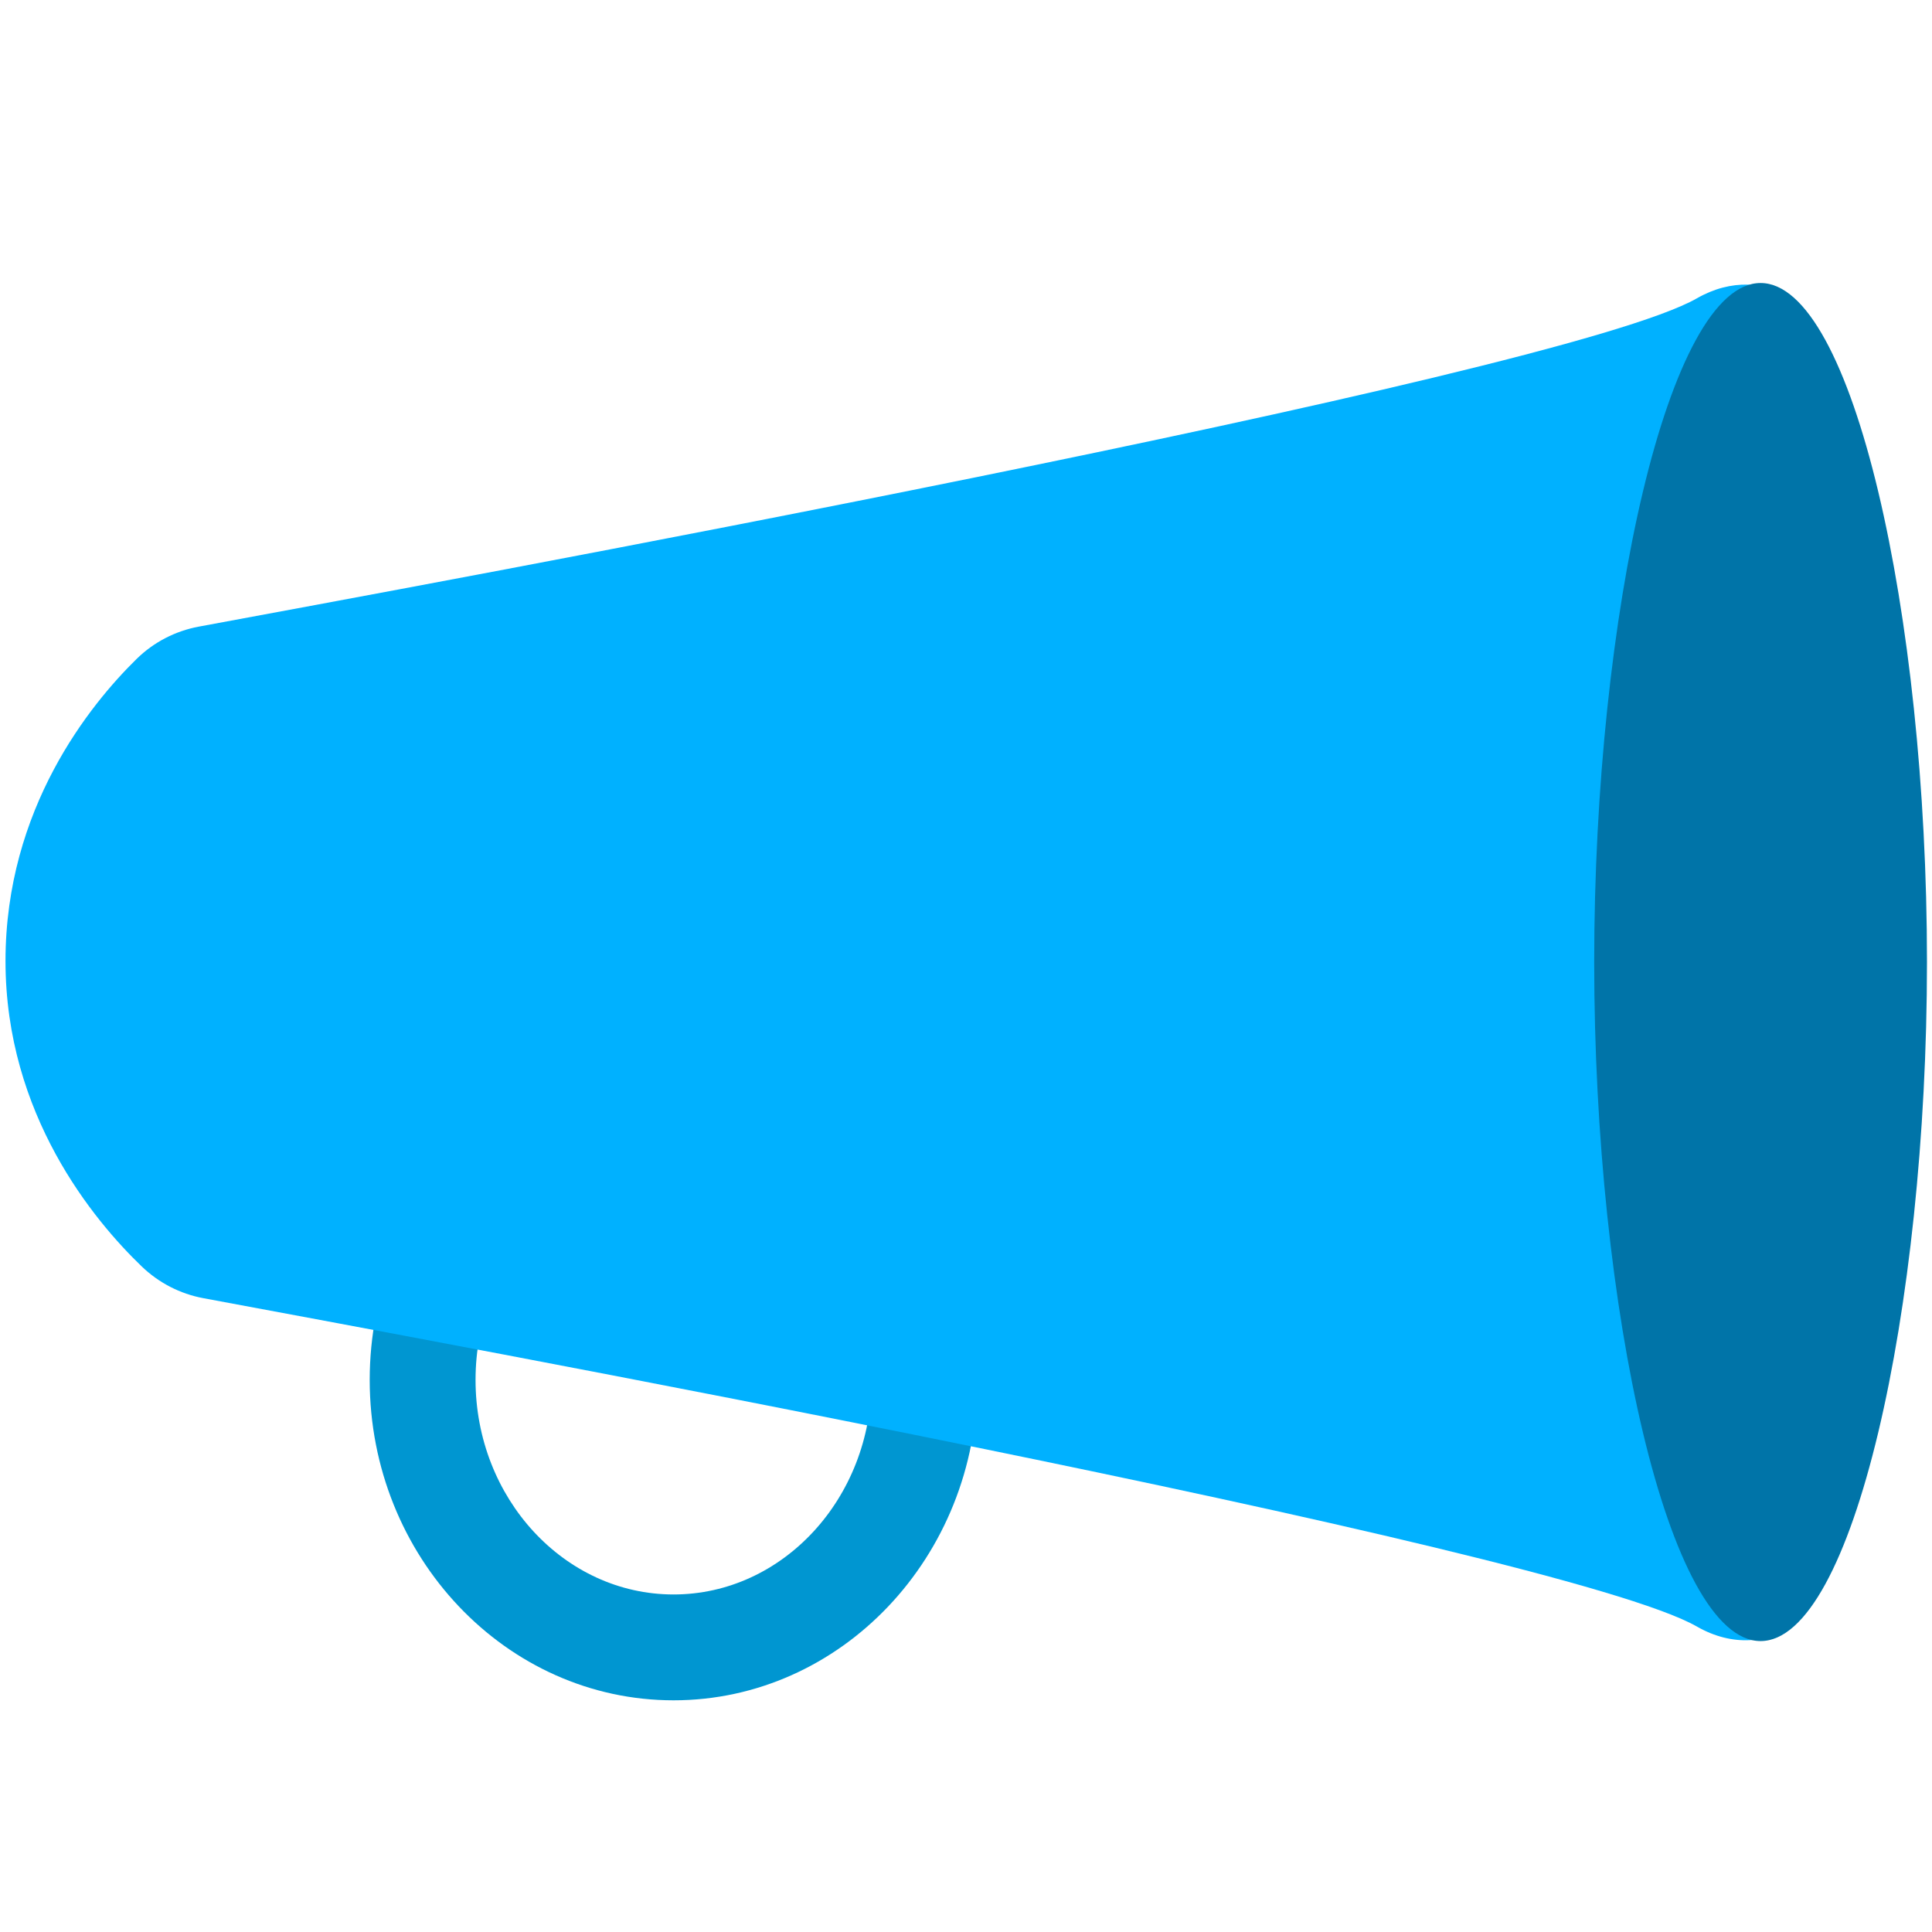
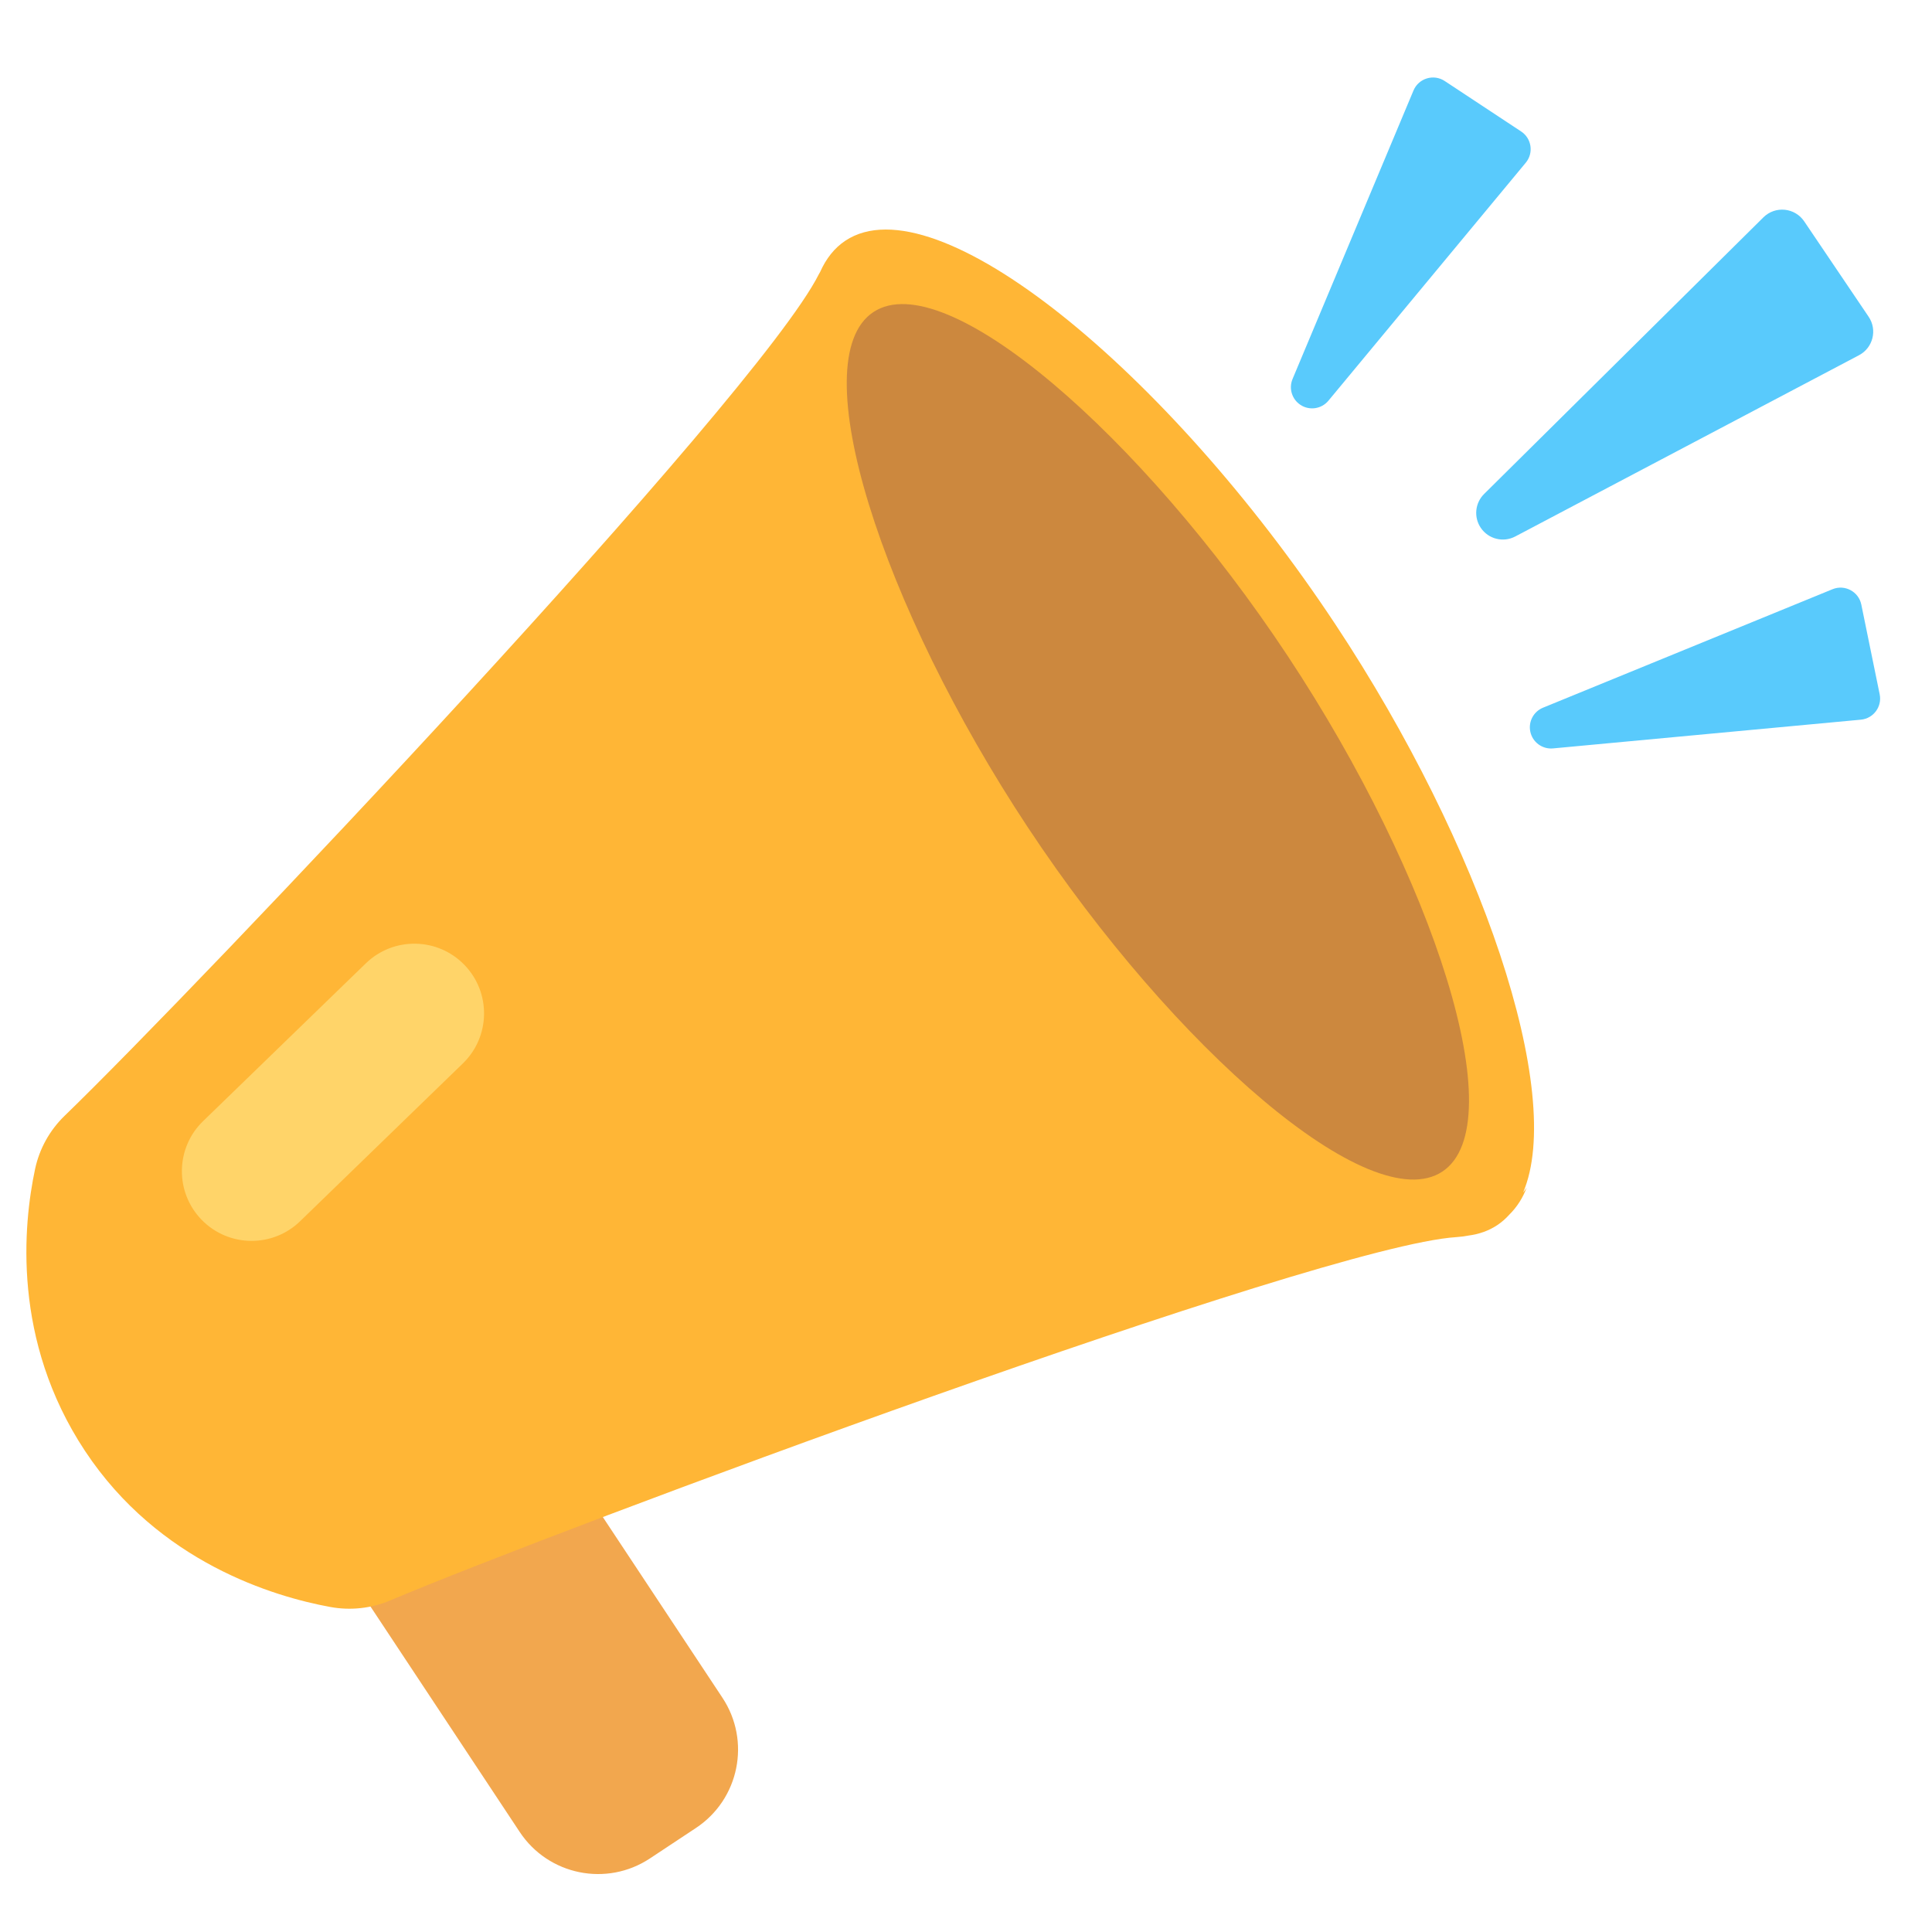
<svg xmlns="http://www.w3.org/2000/svg" version="1.1" x="0px" y="0px" viewBox="0 0 512 512" enable-background="new 0 0 512 512" xml:space="preserve">
  <g id="Layer_2">
-     <path fill="#0096D1" d="M178.5,450.6c-44.401,0-80.524-38.091-80.524-84.911s36.123-84.911,80.524-84.911   s80.524,38.091,80.524,84.911S222.901,450.6,178.5,450.6z M178.5,308.826c-28.935,0-52.476,25.509-52.476,56.862   s23.541,56.862,52.476,56.862s52.476-25.509,52.476-56.862S207.435,308.826,178.5,308.826z" />
+     <path fill="#F2A74E" d="M184.433,484.431l-12.195,8.072c-11.469,7.592-26.92,4.449-34.512-7.02l-48.892-73.86   c-7.592-11.469-4.449-26.92,7.02-34.512l12.195-8.072c11.469-7.592,26.92-4.449,34.512,7.02l48.892,73.86   C199.044,461.388,195.902,476.84,184.433,484.431z" />
  </g>
  <g id="Layer_3">
-     <path fill="#00B1FF" d="M475.934,430.287c-7.067,5.194-16.742,6.211-26.228,0.771c-36.405-20.876-341.889-76.958-395.847-87.032   c-6.145-1.147-11.8-4.076-16.305-8.409c-12.666-12.18-36.096-40.212-36.096-80.928c0-40.424,22.407-67.965,34.754-80.072   c4.52-4.432,10.257-7.401,16.481-8.558c54.444-10.12,360.443-66.041,396.997-86.999c9.136-5.238,18.449-4.499,25.439,0.195   c-1.19-0.477-2.395-0.732-3.614-0.732c-21.17,0-38.333,85.719-38.333,176.428s17.162,176.428,38.333,176.428   C473.009,431.38,474.483,431.001,475.934,430.287z" />
+     <path fill="#FFB636" d="M353.886,165.453C309.487,98.379,248.064,47.88,224.052,63.775c-2.905,1.923-5.123,4.737-6.711,8.304   c-0.117,0.19-0.231,0.383-0.336,0.591c-16.442,32.736-165.25,189.545-199.864,223.009c-3.957,3.826-6.691,8.731-7.841,14.113   c-3.141,14.703-6.169,45.422,13.231,74.728c19.539,29.518,49.978,38.597,65.006,41.348c5.346,0.979,10.851,0.388,15.856-1.729   c43.952-18.591,246.136-93.953,282.547-96.289c1.1-0.071,2.156-0.212,3.175-0.406c2.846-0.368,5.411-1.271,7.65-2.754   c1.19-0.788,2.261-1.73,3.226-2.806c2.052-2.034,3.6-4.48,4.593-7.18c-0.284,0.486-0.605,0.924-0.947,1.334   C414.814,289.877,392.737,224.145,353.886,165.453z" />
  </g>
  <g id="Layer_4">
-     <path fill="#0074A8" d="M510.667,254.952c0,92.52-19.742,179.949-44.094,179.949s-44.094-87.43-44.094-179.949   S442.22,75.002,466.572,75.002S510.667,162.432,510.667,254.952z" />
+     <path fill="#CC883E" d="M341.246,173.821c38.761,58.556,59.99,124.085,40.994,136.66c-18.997,12.575-71.026-32.566-109.787-91.122   s-59.99-124.085-40.994-136.66S302.484,115.264,341.246,173.821z" />
+   </g>
+   <g id="Layer_5">
+     <path fill="#FFD469" d="M66.676,328.848c-4.824,0-9.641-1.878-13.264-5.614c-7.101-7.324-6.92-19.019,0.405-26.119l43.134-41.818   c7.325-7.101,19.019-6.92,26.119,0.405c7.101,7.324,6.92,19.018-0.405,26.119l-43.134,41.818   C75.944,327.116,71.307,328.848,66.676,328.848z" />
+   </g>
+   <g id="Layer_6">
+     <path fill="#59CAFC" d="M393.301,130.912L467.319,57.6c3.143-3.113,8.341-2.601,10.816,1.064l17.075,25.279   c2.352,3.482,1.16,8.235-2.557,10.195l-91.093,48.032c-3.186,1.68-7.126,0.692-9.142-2.293l0,0   C390.52,137.066,390.89,133.3,393.301,130.912z M405.542,193.87L405.542,193.87c0.575,2.808,3.171,4.732,6.025,4.466l81.588-7.616   c3.329-0.311,5.651-3.443,4.98-6.719l-4.868-23.78c-0.706-3.448-4.372-5.405-7.63-4.072l-76.72,31.397   C406.418,188.568,405,191.224,405.542,193.87z M344.625,107.293L344.625,107.293c2.392,1.579,5.589,1.104,7.418-1.102   l52.306-63.077c2.134-2.574,1.561-6.43-1.229-8.272l-20.257-13.373c-2.937-1.939-6.914-0.73-8.274,2.516l-32.048,76.45   C341.495,102.924,342.371,105.805,344.625,107.293z" />
  </g>
</svg>
